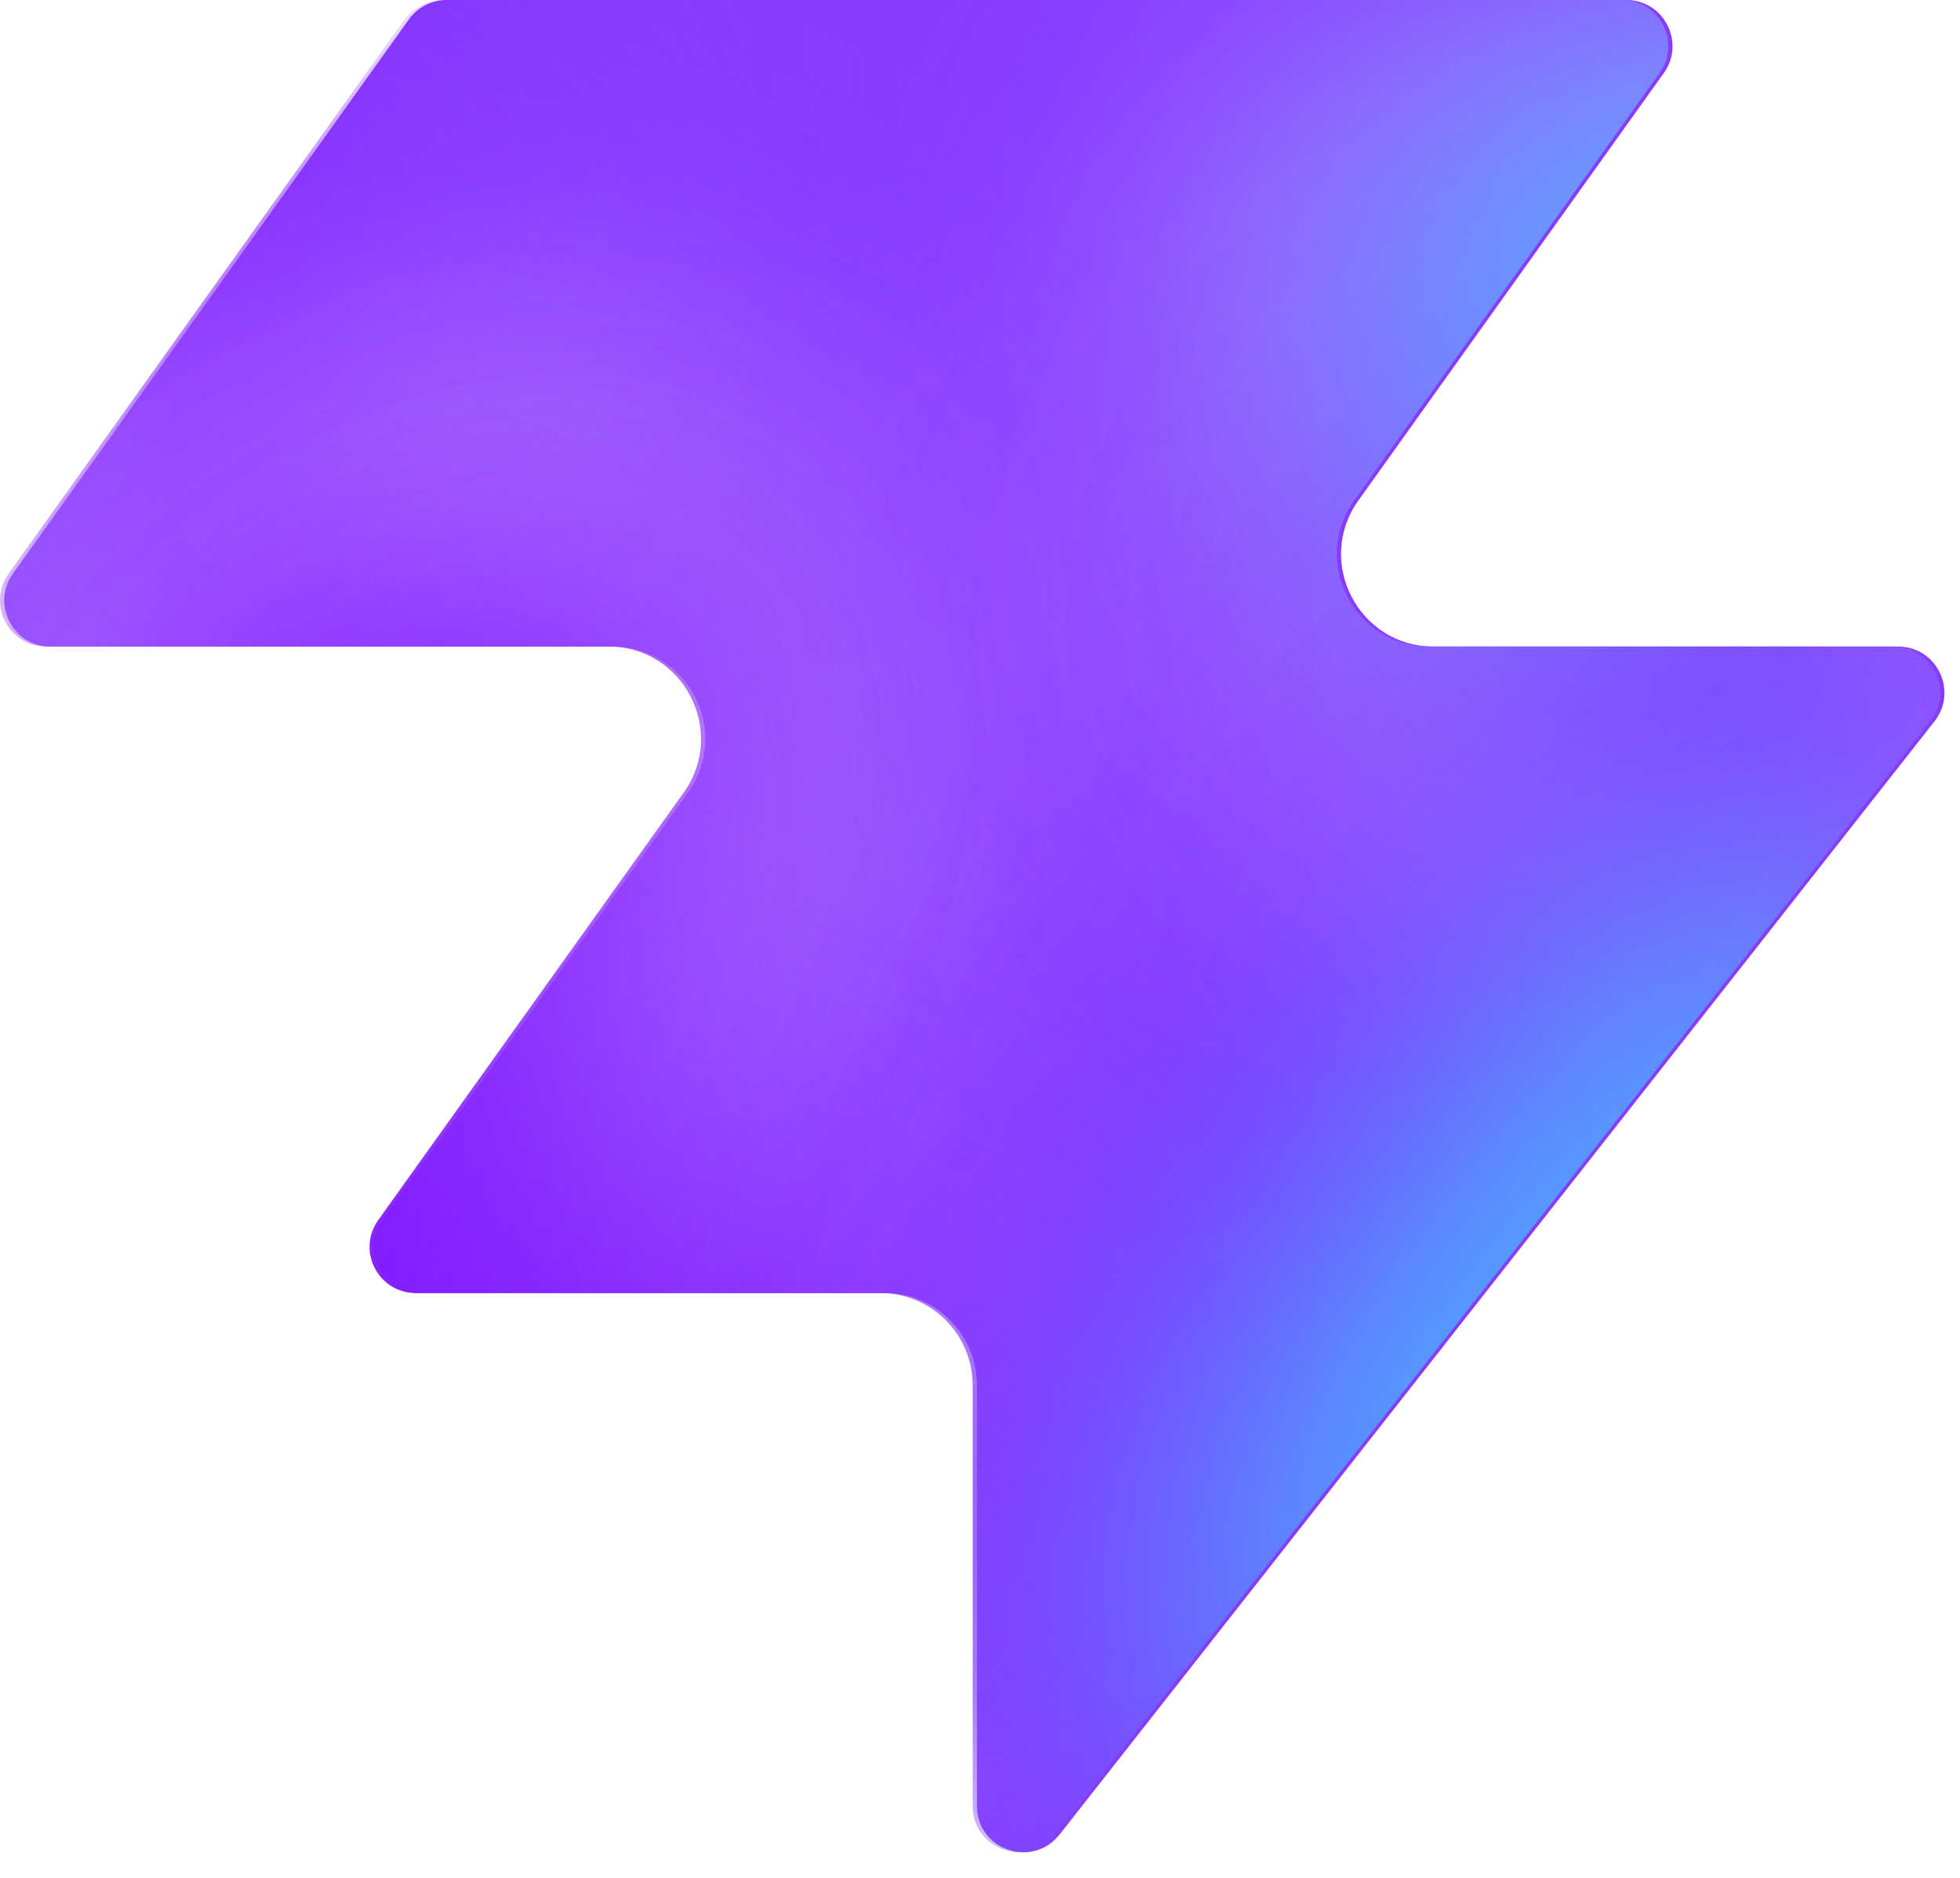
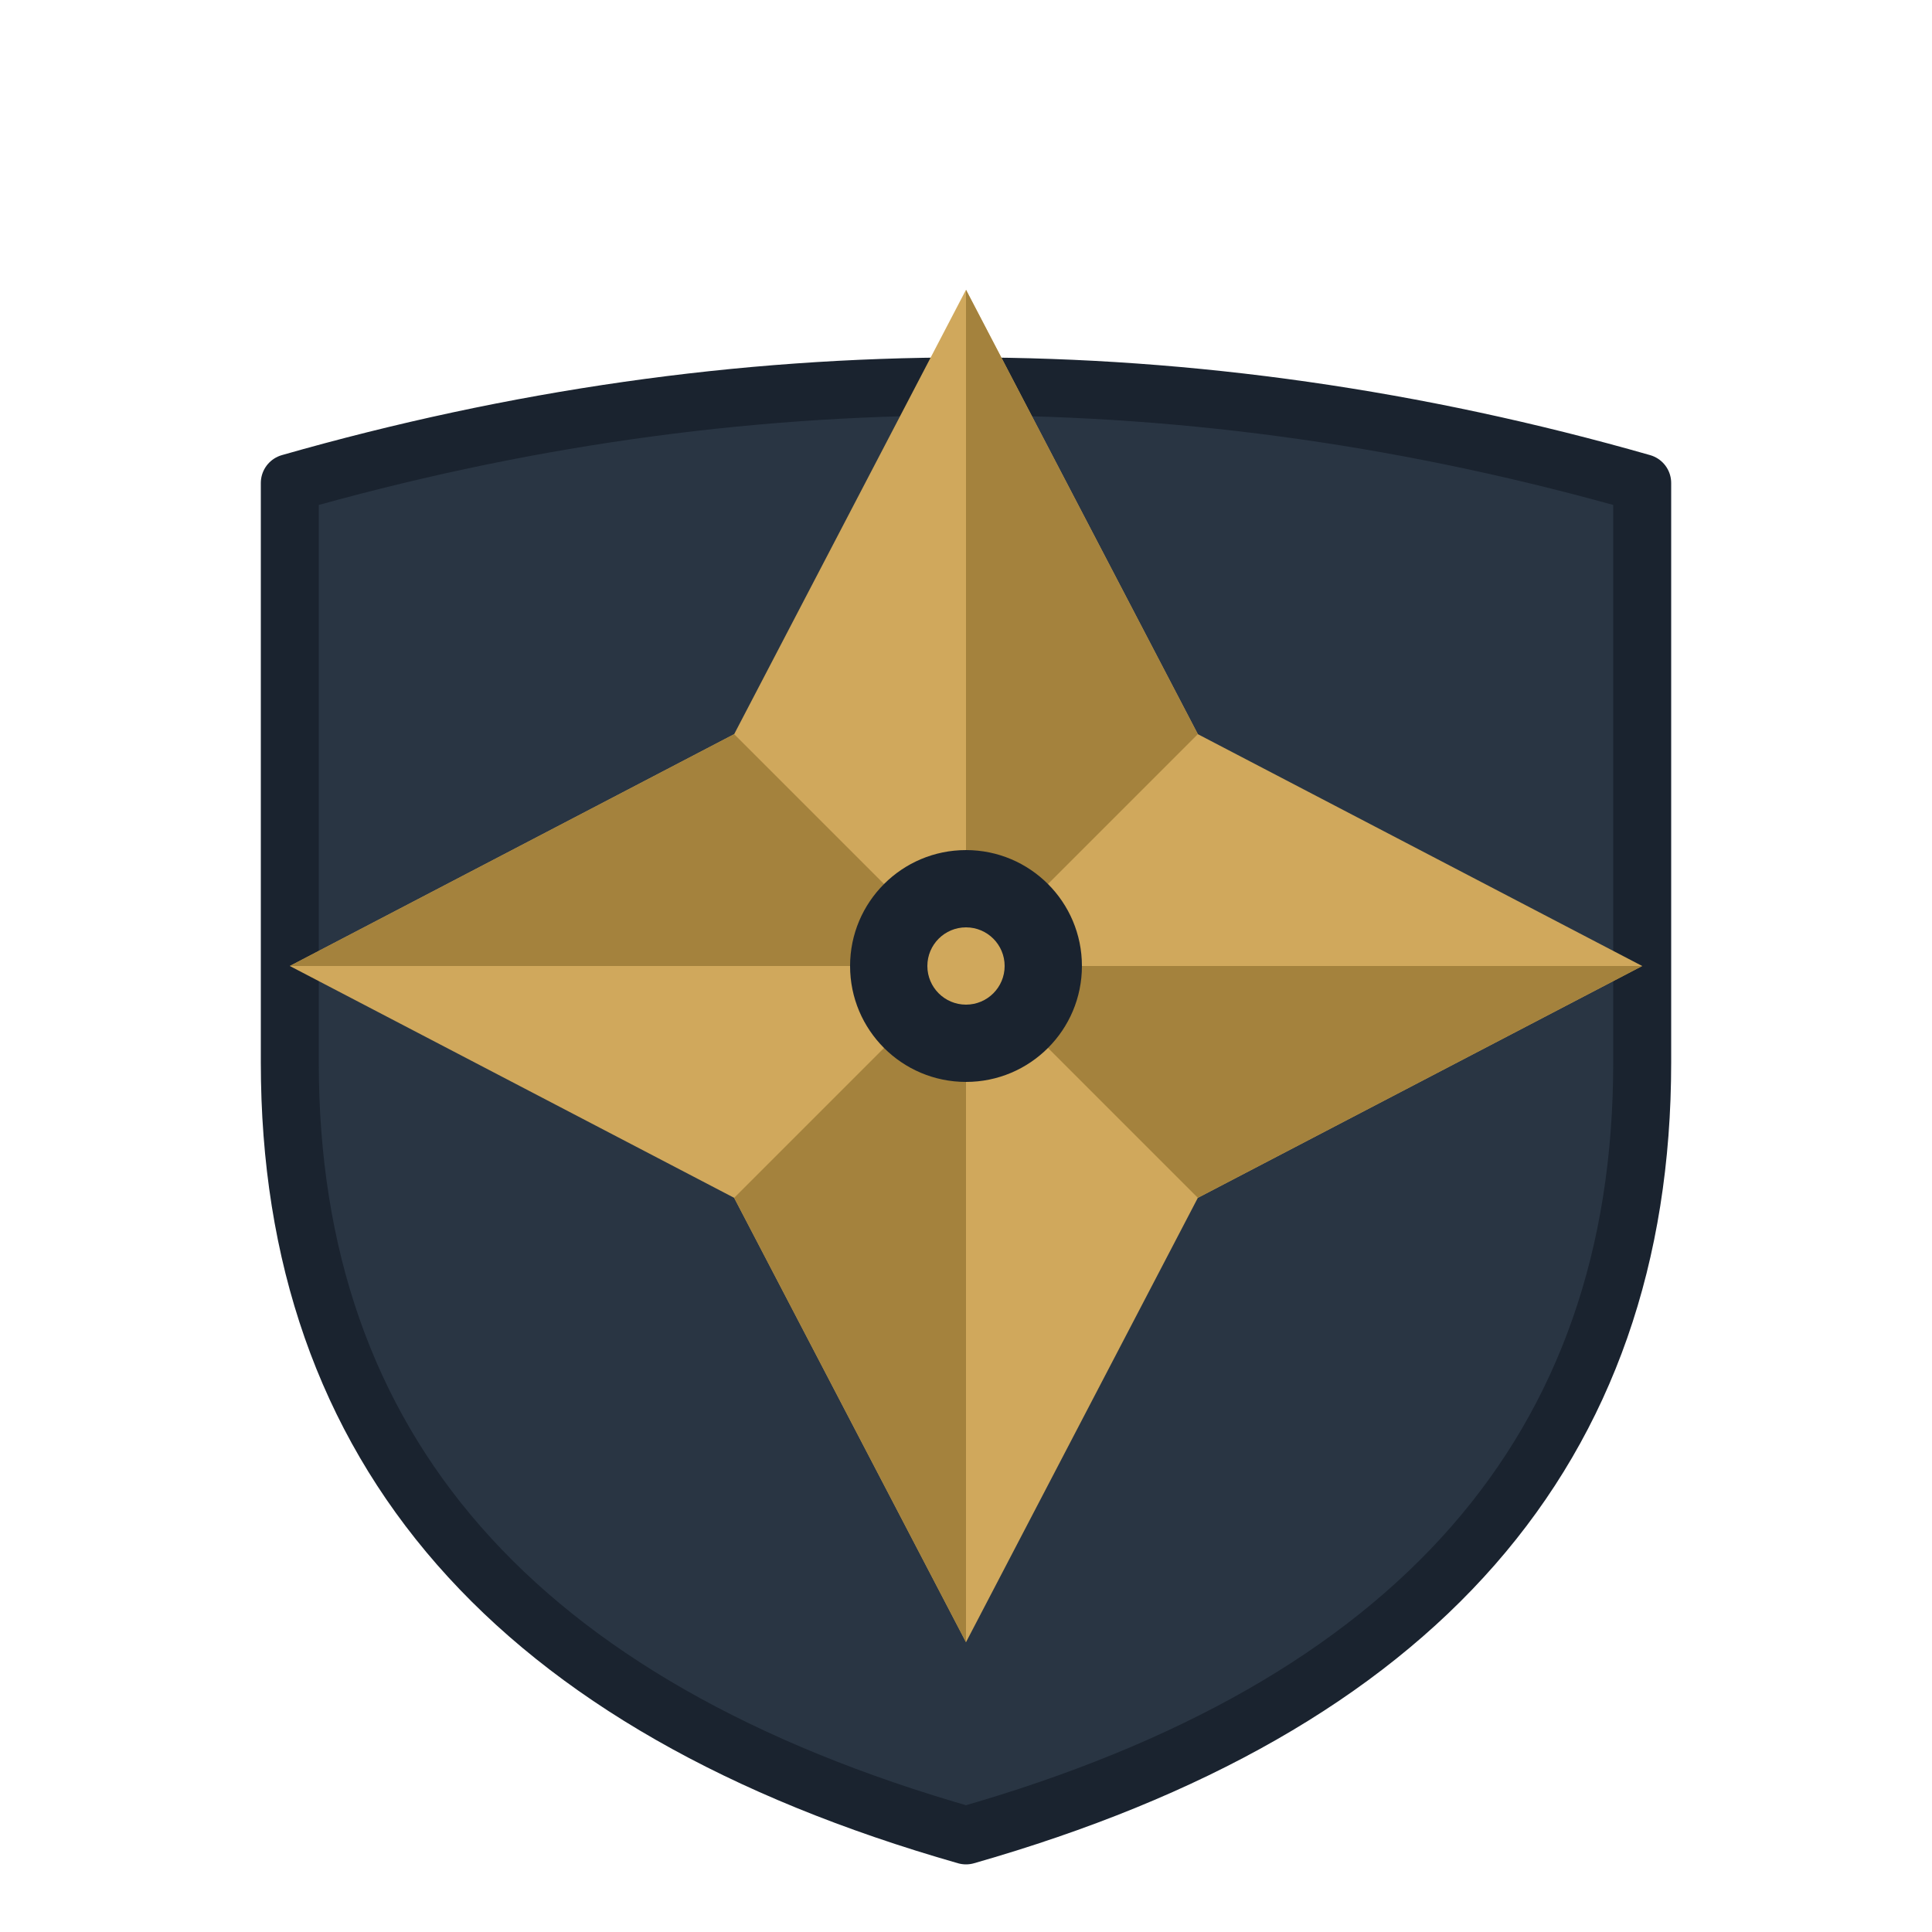
- <svg xmlns="http://www.w3.org/2000/svg" width="48" height="46" fill="none" viewBox="0 0 48 46">
-   <path fill="#863bff" d="M25.946 44.938c-.664.845-2.021.375-2.021-.698V33.937a2.26 2.26 0 0 0-2.262-2.262H10.287c-.92 0-1.456-1.04-.92-1.788l7.48-10.471c1.07-1.497 0-3.578-1.842-3.578H1.237c-.92 0-1.456-1.04-.92-1.788L10.013.474c.214-.297.556-.474.92-.474h28.894c.92 0 1.456 1.04.92 1.788l-7.48 10.471c-1.07 1.498 0 3.579 1.842 3.579h11.377c.943 0 1.473 1.088.89 1.83L25.947 44.94z" style="fill:#863bff;fill:color(display-p3 .525 .23 1);fill-opacity:1" />
-   <mask id="a" width="48" height="46" x="0" y="0" maskUnits="userSpaceOnUse" style="mask-type:alpha">
-     <path fill="#000" d="M25.842 44.938c-.664.844-2.021.375-2.021-.698V33.937a2.26 2.26 0 0 0-2.262-2.262H10.183c-.92 0-1.456-1.04-.92-1.788l7.48-10.471c1.07-1.498 0-3.579-1.842-3.579H1.133c-.92 0-1.456-1.04-.92-1.787L9.91.473c.214-.297.556-.474.92-.474h28.894c.92 0 1.456 1.04.92 1.788l-7.48 10.471c-1.07 1.498 0 3.578 1.842 3.578h11.377c.943 0 1.473 1.088.89 1.832L25.843 44.94z" style="fill:#000;fill-opacity:1" />
-   </mask>
-   <g mask="url(#a)">
-     <g filter="url(#b)">
-       <ellipse cx="5.508" cy="14.704" fill="#ede6ff" rx="5.508" ry="14.704" style="fill:#ede6ff;fill:color(display-p3 .927 .903 1);fill-opacity:1" transform="matrix(.00324 1 1 -.00324 -4.47 31.516)" />
-     </g>
-     <g filter="url(#c)">
-       <ellipse cx="10.399" cy="29.851" fill="#ede6ff" rx="10.399" ry="29.851" style="fill:#ede6ff;fill:color(display-p3 .927 .903 1);fill-opacity:1" transform="matrix(.00324 1 1 -.00324 -39.328 7.883)" />
-     </g>
-     <g filter="url(#d)">
-       <ellipse cx="5.508" cy="30.487" fill="#7e14ff" rx="5.508" ry="30.487" style="fill:#7e14ff;fill:color(display-p3 .492 .077 1);fill-opacity:1" transform="rotate(89.814 -25.913 -14.639)scale(1 -1)" />
-     </g>
-     <g filter="url(#e)">
-       <ellipse cx="5.508" cy="30.599" fill="#7e14ff" rx="5.508" ry="30.599" style="fill:#7e14ff;fill:color(display-p3 .492 .077 1);fill-opacity:1" transform="rotate(89.814 -32.644 -3.334)scale(1 -1)" />
-     </g>
-     <g filter="url(#f)">
-       <ellipse cx="5.508" cy="30.599" fill="#7e14ff" rx="5.508" ry="30.599" style="fill:#7e14ff;fill:color(display-p3 .492 .077 1);fill-opacity:1" transform="matrix(.00324 1 1 -.00324 -34.34 30.47)" />
-     </g>
-     <g filter="url(#g)">
-       <ellipse cx="14.072" cy="22.078" fill="#ede6ff" rx="14.072" ry="22.078" style="fill:#ede6ff;fill:color(display-p3 .927 .903 1);fill-opacity:1" transform="rotate(93.35 24.506 48.493)scale(-1 1)" />
-     </g>
-     <g filter="url(#h)">
-       <ellipse cx="3.47" cy="21.501" fill="#7e14ff" rx="3.47" ry="21.501" style="fill:#7e14ff;fill:color(display-p3 .492 .077 1);fill-opacity:1" transform="rotate(89.009 28.708 47.59)scale(-1 1)" />
-     </g>
-     <g filter="url(#i)">
-       <ellipse cx="3.47" cy="21.501" fill="#7e14ff" rx="3.47" ry="21.501" style="fill:#7e14ff;fill:color(display-p3 .492 .077 1);fill-opacity:1" transform="rotate(89.009 28.708 47.59)scale(-1 1)" />
-     </g>
-     <g filter="url(#j)">
-       <ellipse cx=".387" cy="8.972" fill="#7e14ff" rx="4.407" ry="29.108" style="fill:#7e14ff;fill:color(display-p3 .492 .077 1);fill-opacity:1" transform="rotate(39.51 .387 8.972)" />
-     </g>
-     <g filter="url(#k)">
-       <ellipse cx="47.523" cy="-6.092" fill="#7e14ff" rx="4.407" ry="29.108" style="fill:#7e14ff;fill:color(display-p3 .492 .077 1);fill-opacity:1" transform="rotate(37.892 47.523 -6.092)" />
-     </g>
-     <g filter="url(#l)">
-       <ellipse cx="41.412" cy="6.333" fill="#47bfff" rx="5.971" ry="9.665" style="fill:#47bfff;fill:color(display-p3 .28 .748 1);fill-opacity:1" transform="rotate(37.892 41.412 6.333)" />
-     </g>
-     <g filter="url(#m)">
-       <ellipse cx="-1.879" cy="38.332" fill="#7e14ff" rx="4.407" ry="29.108" style="fill:#7e14ff;fill:color(display-p3 .492 .077 1);fill-opacity:1" transform="rotate(37.892 -1.88 38.332)" />
-     </g>
-     <g filter="url(#n)">
-       <ellipse cx="-1.879" cy="38.332" fill="#7e14ff" rx="4.407" ry="29.108" style="fill:#7e14ff;fill:color(display-p3 .492 .077 1);fill-opacity:1" transform="rotate(37.892 -1.88 38.332)" />
-     </g>
-     <g filter="url(#o)">
-       <ellipse cx="35.651" cy="29.907" fill="#7e14ff" rx="4.407" ry="29.108" style="fill:#7e14ff;fill:color(display-p3 .492 .077 1);fill-opacity:1" transform="rotate(37.892 35.651 29.907)" />
-     </g>
-     <g filter="url(#p)">
-       <ellipse cx="38.418" cy="32.4" fill="#47bfff" rx="5.971" ry="15.297" style="fill:#47bfff;fill:color(display-p3 .28 .748 1);fill-opacity:1" transform="rotate(37.892 38.418 32.4)" />
-     </g>
-   </g>
-   <defs>
-     <filter id="b" width="60.045" height="41.654" x="-19.77" y="16.149" color-interpolation-filters="sRGB" filterUnits="userSpaceOnUse">
-       <feFlood flood-opacity="0" result="BackgroundImageFix" />
-       <feBlend in="SourceGraphic" in2="BackgroundImageFix" result="shape" />
-       <feGaussianBlur result="effect1_foregroundBlur_2002_17158" stdDeviation="7.659" />
-     </filter>
-     <filter id="c" width="90.34" height="51.437" x="-54.613" y="-7.533" color-interpolation-filters="sRGB" filterUnits="userSpaceOnUse">
-       <feFlood flood-opacity="0" result="BackgroundImageFix" />
-       <feBlend in="SourceGraphic" in2="BackgroundImageFix" result="shape" />
-       <feGaussianBlur result="effect1_foregroundBlur_2002_17158" stdDeviation="7.659" />
-     </filter>
-     <filter id="d" width="79.355" height="29.4" x="-49.64" y="2.03" color-interpolation-filters="sRGB" filterUnits="userSpaceOnUse">
-       <feFlood flood-opacity="0" result="BackgroundImageFix" />
-       <feBlend in="SourceGraphic" in2="BackgroundImageFix" result="shape" />
-       <feGaussianBlur result="effect1_foregroundBlur_2002_17158" stdDeviation="4.596" />
-     </filter>
-     <filter id="e" width="79.579" height="29.4" x="-45.045" y="20.029" color-interpolation-filters="sRGB" filterUnits="userSpaceOnUse">
-       <feFlood flood-opacity="0" result="BackgroundImageFix" />
-       <feBlend in="SourceGraphic" in2="BackgroundImageFix" result="shape" />
-       <feGaussianBlur result="effect1_foregroundBlur_2002_17158" stdDeviation="4.596" />
-     </filter>
-     <filter id="f" width="79.579" height="29.4" x="-43.513" y="21.178" color-interpolation-filters="sRGB" filterUnits="userSpaceOnUse">
-       <feFlood flood-opacity="0" result="BackgroundImageFix" />
-       <feBlend in="SourceGraphic" in2="BackgroundImageFix" result="shape" />
-       <feGaussianBlur result="effect1_foregroundBlur_2002_17158" stdDeviation="4.596" />
-     </filter>
-     <filter id="g" width="74.749" height="58.852" x="15.756" y="-17.901" color-interpolation-filters="sRGB" filterUnits="userSpaceOnUse">
-       <feFlood flood-opacity="0" result="BackgroundImageFix" />
-       <feBlend in="SourceGraphic" in2="BackgroundImageFix" result="shape" />
-       <feGaussianBlur result="effect1_foregroundBlur_2002_17158" stdDeviation="7.659" />
-     </filter>
-     <filter id="h" width="61.377" height="25.362" x="23.548" y="2.284" color-interpolation-filters="sRGB" filterUnits="userSpaceOnUse">
-       <feFlood flood-opacity="0" result="BackgroundImageFix" />
-       <feBlend in="SourceGraphic" in2="BackgroundImageFix" result="shape" />
-       <feGaussianBlur result="effect1_foregroundBlur_2002_17158" stdDeviation="4.596" />
-     </filter>
-     <filter id="i" width="61.377" height="25.362" x="23.548" y="2.284" color-interpolation-filters="sRGB" filterUnits="userSpaceOnUse">
-       <feFlood flood-opacity="0" result="BackgroundImageFix" />
-       <feBlend in="SourceGraphic" in2="BackgroundImageFix" result="shape" />
-       <feGaussianBlur result="effect1_foregroundBlur_2002_17158" stdDeviation="4.596" />
-     </filter>
-     <filter id="j" width="56.045" height="63.649" x="-27.636" y="-22.853" color-interpolation-filters="sRGB" filterUnits="userSpaceOnUse">
-       <feFlood flood-opacity="0" result="BackgroundImageFix" />
-       <feBlend in="SourceGraphic" in2="BackgroundImageFix" result="shape" />
-       <feGaussianBlur result="effect1_foregroundBlur_2002_17158" stdDeviation="4.596" />
-     </filter>
-     <filter id="k" width="54.814" height="64.646" x="20.116" y="-38.415" color-interpolation-filters="sRGB" filterUnits="userSpaceOnUse">
-       <feFlood flood-opacity="0" result="BackgroundImageFix" />
-       <feBlend in="SourceGraphic" in2="BackgroundImageFix" result="shape" />
-       <feGaussianBlur result="effect1_foregroundBlur_2002_17158" stdDeviation="4.596" />
-     </filter>
-     <filter id="l" width="33.541" height="35.313" x="24.641" y="-11.323" color-interpolation-filters="sRGB" filterUnits="userSpaceOnUse">
-       <feFlood flood-opacity="0" result="BackgroundImageFix" />
-       <feBlend in="SourceGraphic" in2="BackgroundImageFix" result="shape" />
-       <feGaussianBlur result="effect1_foregroundBlur_2002_17158" stdDeviation="4.596" />
-     </filter>
-     <filter id="m" width="54.814" height="64.646" x="-29.286" y="6.009" color-interpolation-filters="sRGB" filterUnits="userSpaceOnUse">
-       <feFlood flood-opacity="0" result="BackgroundImageFix" />
-       <feBlend in="SourceGraphic" in2="BackgroundImageFix" result="shape" />
-       <feGaussianBlur result="effect1_foregroundBlur_2002_17158" stdDeviation="4.596" />
-     </filter>
-     <filter id="n" width="54.814" height="64.646" x="-29.286" y="6.009" color-interpolation-filters="sRGB" filterUnits="userSpaceOnUse">
-       <feFlood flood-opacity="0" result="BackgroundImageFix" />
-       <feBlend in="SourceGraphic" in2="BackgroundImageFix" result="shape" />
-       <feGaussianBlur result="effect1_foregroundBlur_2002_17158" stdDeviation="4.596" />
-     </filter>
-     <filter id="o" width="54.814" height="64.646" x="8.244" y="-2.416" color-interpolation-filters="sRGB" filterUnits="userSpaceOnUse">
-       <feFlood flood-opacity="0" result="BackgroundImageFix" />
-       <feBlend in="SourceGraphic" in2="BackgroundImageFix" result="shape" />
-       <feGaussianBlur result="effect1_foregroundBlur_2002_17158" stdDeviation="4.596" />
-     </filter>
-     <filter id="p" width="39.409" height="43.623" x="18.713" y="10.588" color-interpolation-filters="sRGB" filterUnits="userSpaceOnUse">
-       <feFlood flood-opacity="0" result="BackgroundImageFix" />
-       <feBlend in="SourceGraphic" in2="BackgroundImageFix" result="shape" />
-       <feGaussianBlur result="effect1_foregroundBlur_2002_17158" stdDeviation="4.596" />
-     </filter>
-   </defs>
+ <svg xmlns="http://www.w3.org/2000/svg" viewBox="0 0 100 100">
+   <path d="M15,25 Q50,15 85,25 V55 Q85,85 50,95 Q15,85 15,55 Z" fill="#293543" stroke="#1a232f" stroke-width="3" stroke-linejoin="round" />
+   <path d="M50,15 L62,38 L85,50 L62,62 L50,85 L38,62 L15,50 L38,38 Z" fill="#d0a85c" />
+   <path d="M50,15 L62,38 L50,50 Z M85,50 L62,62 L50,50 Z M50,85 L38,62 L50,50 Z M15,50 L38,38 L50,50 Z" fill="#a4823d" />
+   <circle cx="50" cy="50" r="6" fill="#1a232f" />
+   <circle cx="50" cy="50" r="2" fill="#d0a85c" />
</svg>
